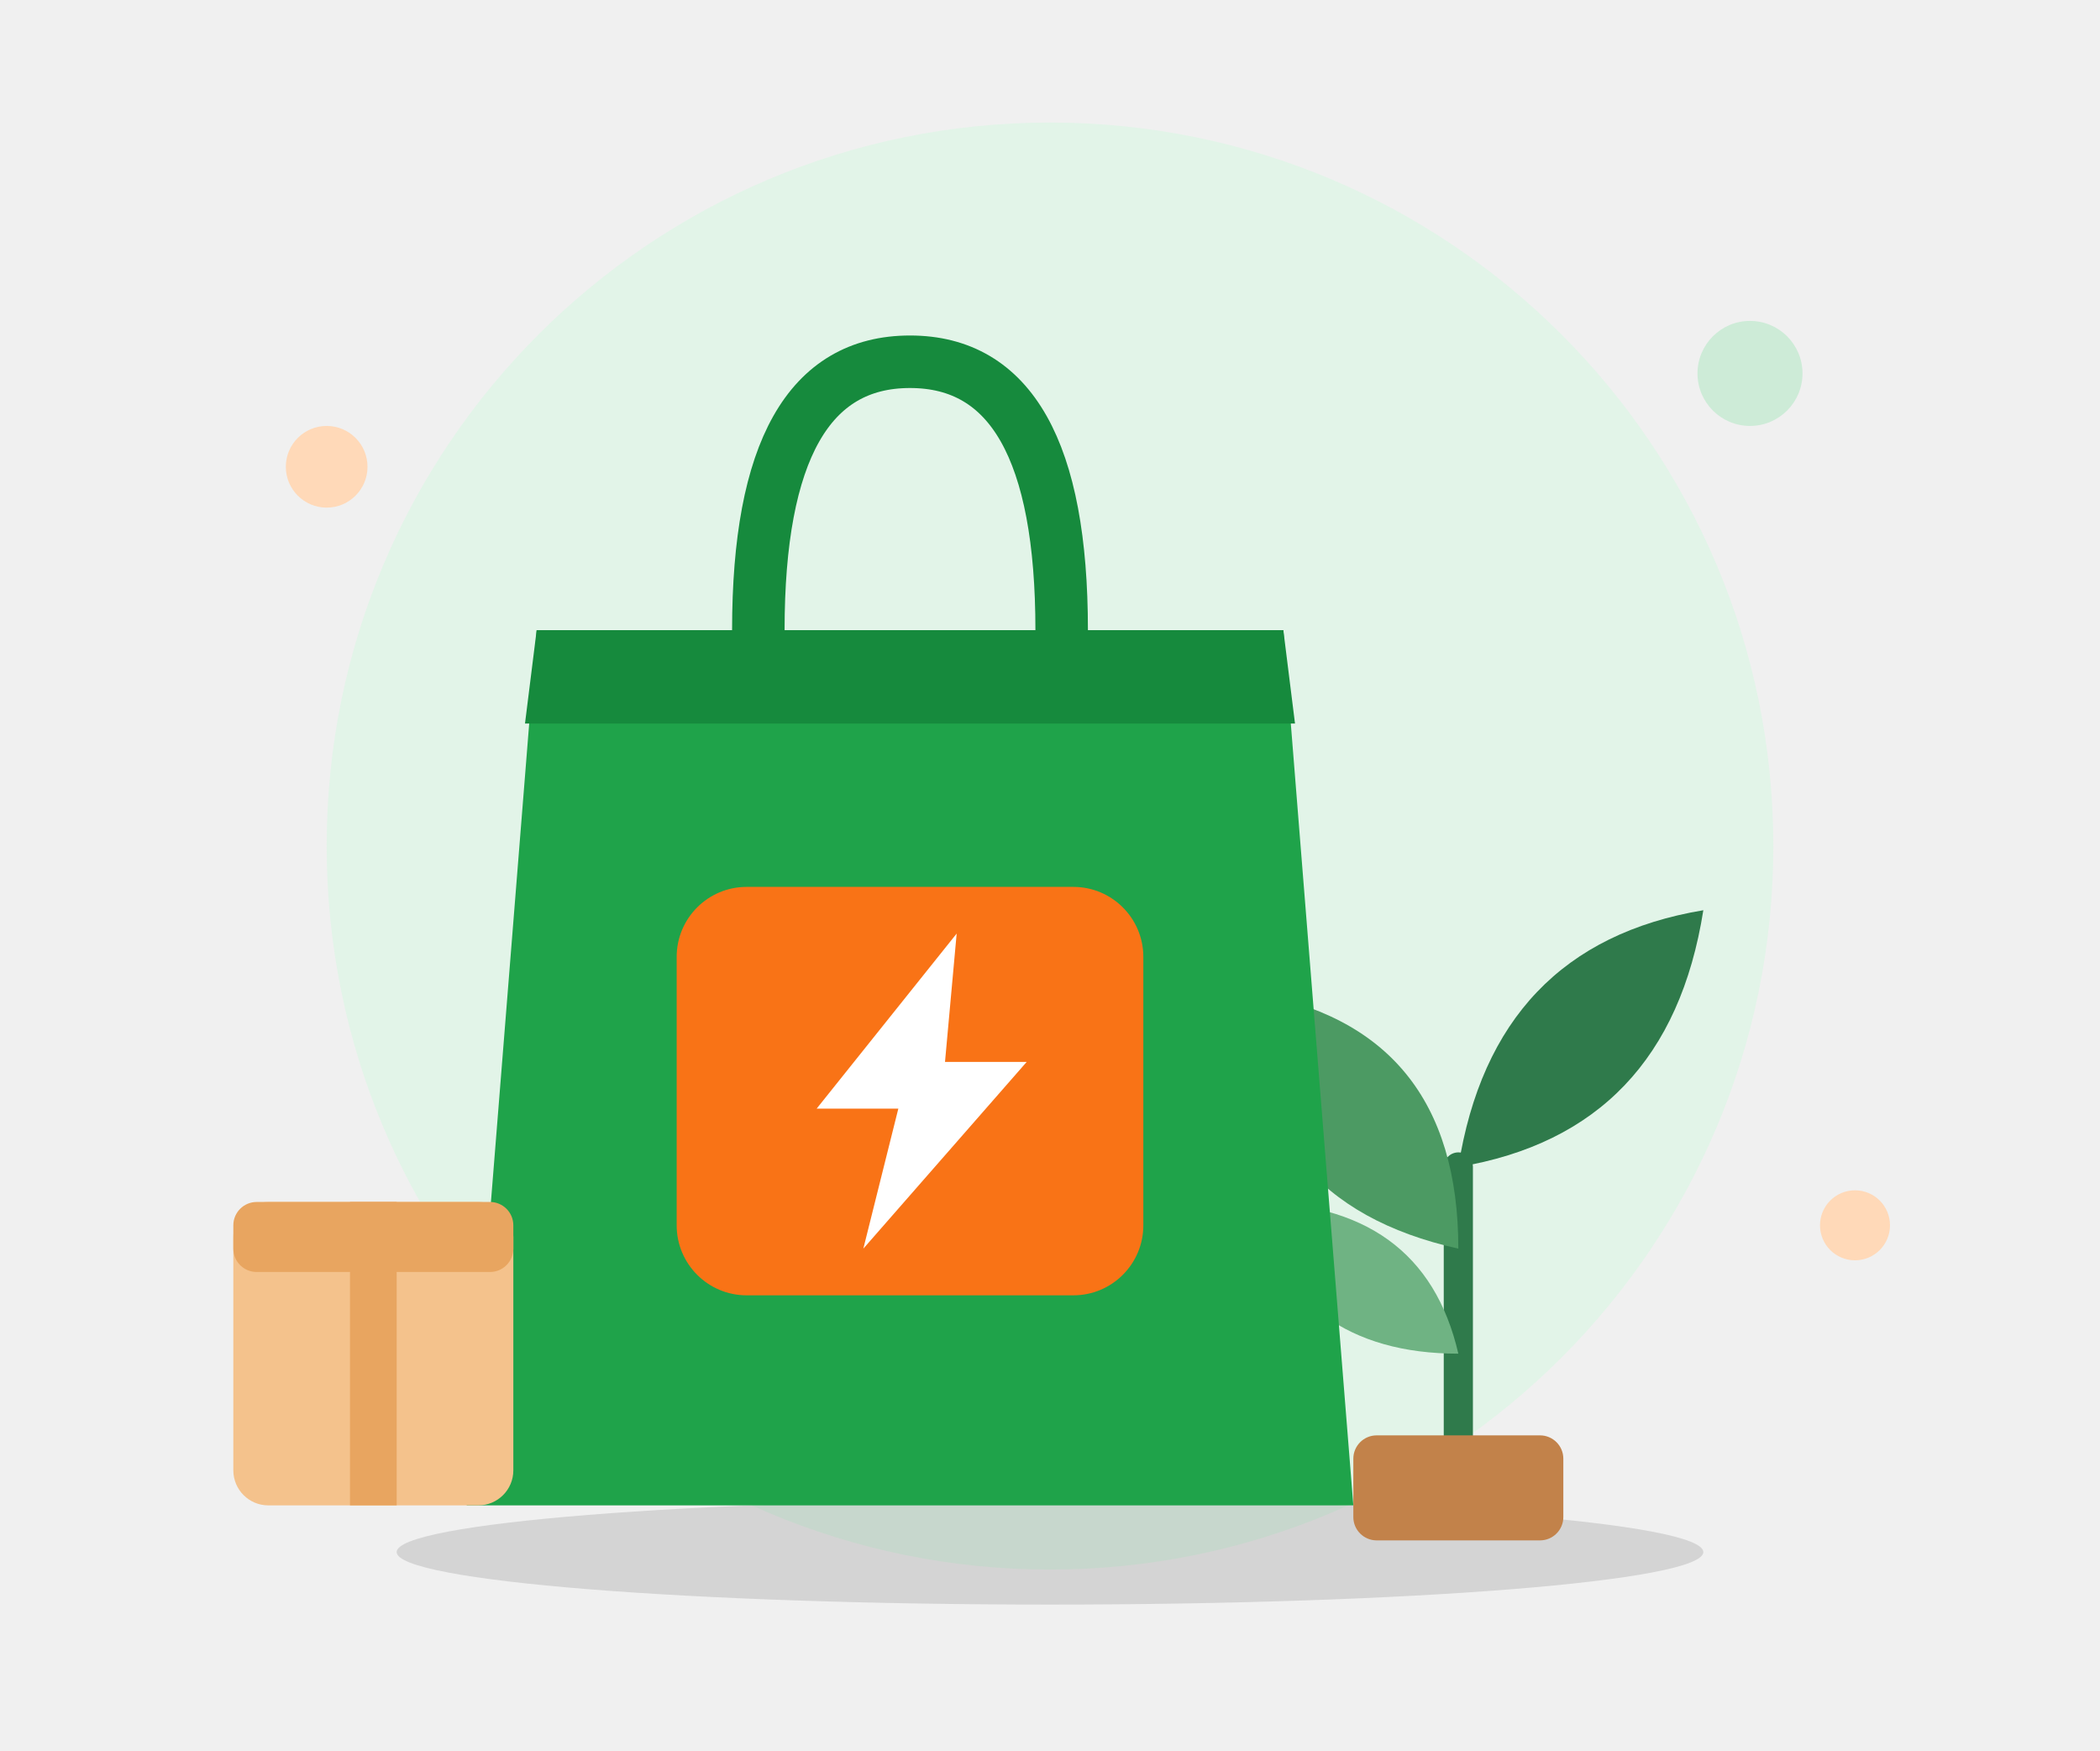
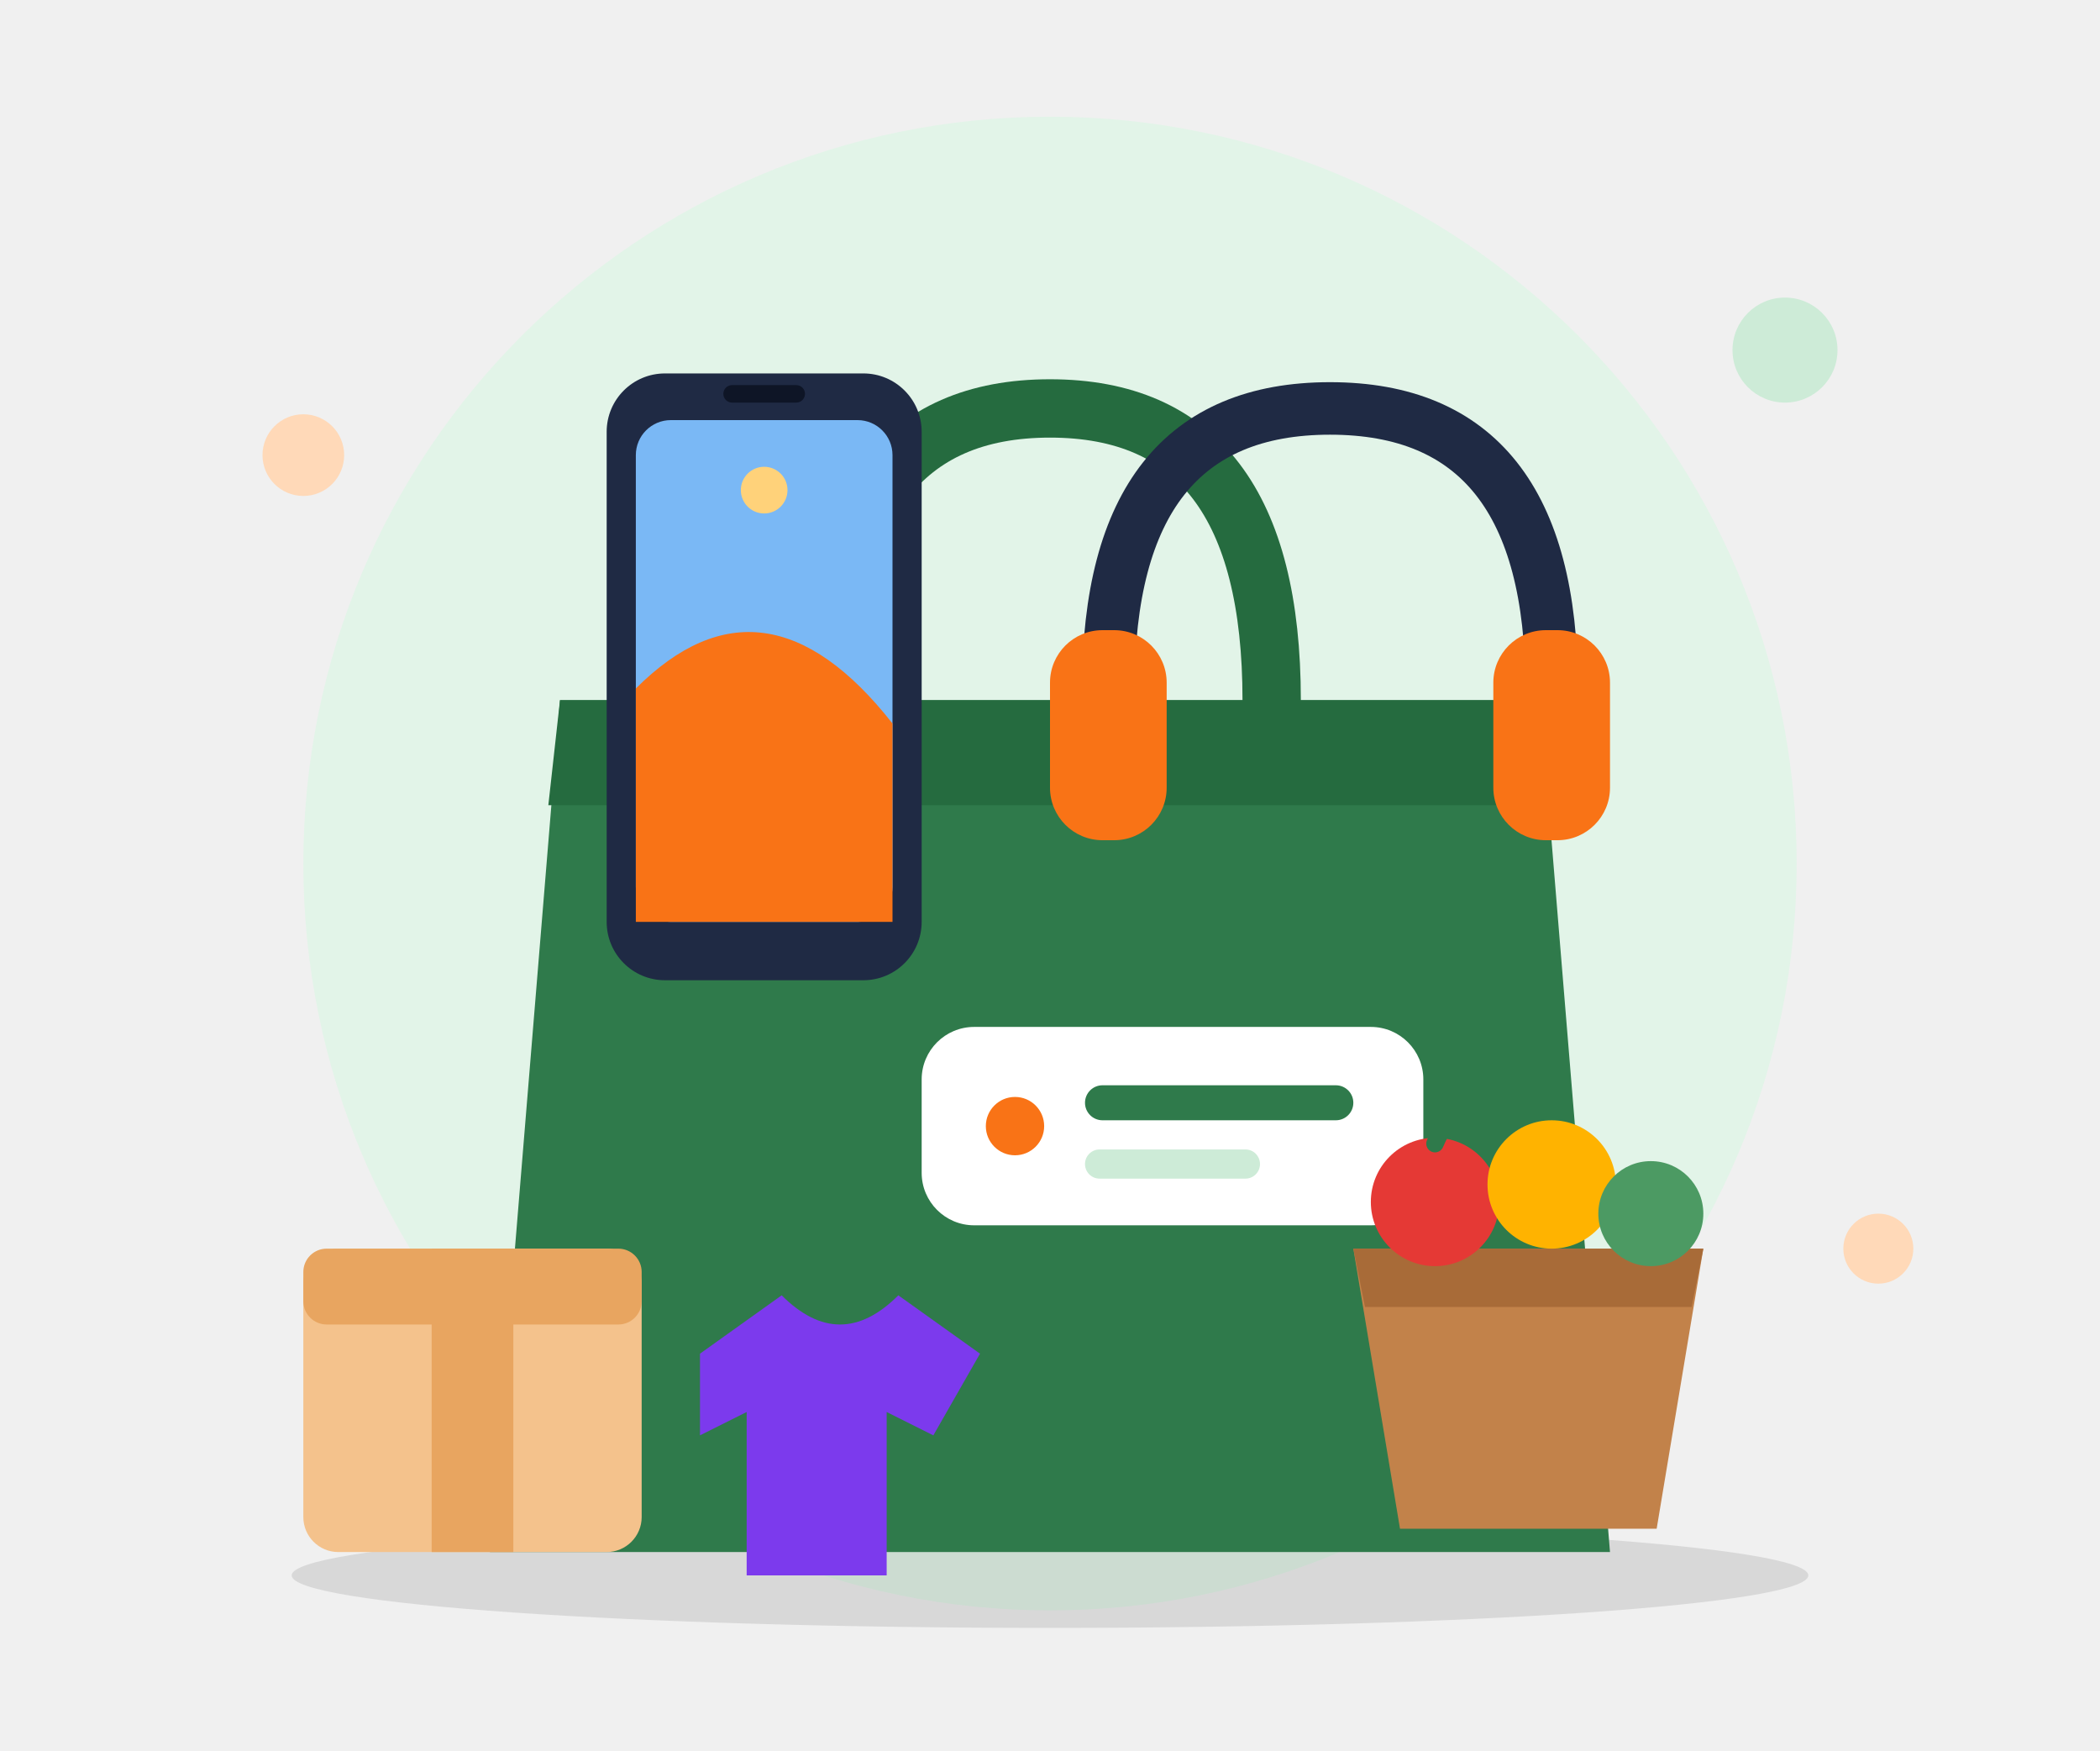
<svg xmlns="http://www.w3.org/2000/svg" viewBox="0 0 360 300" width="360" height="300">
-   <circle cx="180" cy="145" r="124" fill="#E2F4E8" />
-   <circle cx="300" cy="64" r="9" fill="#CDEBD7" />
-   <circle cx="56" cy="80" r="7" fill="#FFD9B8" />
-   <circle cx="318" cy="210" r="6" fill="#FFD9B8" />
-   <ellipse cx="180" cy="266" rx="112" ry="9" fill="#000000" fill-opacity="0.12" />
-   <path d="M250 258 L250 200" stroke="#2F7A4B" stroke-width="5" stroke-linecap="round" />
-   <path d="M250 214 Q214 206 214 170 Q250 176 250 214Z" fill="#4C9A63" />
-   <path d="M250 200 Q286 194 292 156 Q256 162 250 200Z" fill="#2F7A4B" />
-   <path d="M250 232 Q222 232 214 206 Q244 206 250 232Z" fill="#6FB383" />
-   <rect x="232" y="246" width="36" height="18" rx="4" fill="#C2824A" />
-   <path d="M92 108 L220 108 L232 258 L80 258 Z" fill="#1FA34A" />
-   <path d="M92 108 L220 108 L222 124 L90 124 Z" fill="#168A3D" />
-   <path d="M130 108 Q130 62 156 62 Q182 62 182 108" fill="none" stroke="#168A3D" stroke-width="9" stroke-linecap="round" />
-   <rect x="116" y="152" width="80" height="70" rx="12" fill="#F97316" />
-   <path d="M164 160 L140 190 L154 190 L148 214 L176 182 L162 182 Z" fill="#FFFFFF" />
-   <rect x="236" y="214" width="0" height="0" fill="none" />
-   <rect x="40" y="206" width="48" height="52" rx="6" fill="#F4C28C" />
-   <rect x="40" y="206" width="48" height="12" rx="4" fill="#E8A560" />
-   <rect x="60" y="206" width="8" height="52" fill="#E8A560" />
-   <circle cx="48" cy="60" r="0" fill="none" />
+   <circle cx="180" cy="148" r="128" fill="#E2F4E8" />
+   <circle cx="306" cy="60" r="9" fill="#CDEBD7" />
+   <circle cx="52" cy="78" r="7" fill="#FFD9B8" />
+   <circle cx="322" cy="214" r="6" fill="#FFD9B8" />
+   <ellipse cx="180" cy="270" rx="130" ry="9" fill="#000" fill-opacity="0.10" />
+   <path d="M96 120 L264 120 L276 266 L84 266 Z" fill="#2F7A4B" />
+   <path d="M96 120 L264 120 L266 138 L94 138 Z" fill="#256B3F" />
+   <path d="M142 120 Q142 70 180 70 Q218 70 218 120" fill="none" stroke="#256B3F" stroke-width="10" stroke-linecap="round" />
+   <rect x="104" y="64" width="54" height="104" rx="10" fill="#1F2A44" />
+   <rect x="109" y="72" width="44" height="86" rx="6" fill="#7AB8F5" />
+   <path d="M109 118 Q131 96 153 124 L153 158 L109 158Z" fill="#F97316" />
+   <circle cx="131" cy="84" r="4" fill="#FFD27A" />
+   <rect x="124" y="66" width="14" height="3" rx="1.5" fill="#0E1526" />
+   <path d="M190 118 Q190 70 228 70 Q266 70 266 118" fill="none" stroke="#1F2A44" stroke-width="9" stroke-linecap="round" />
+   <rect x="180" y="108" width="20" height="36" rx="9" fill="#F97316" />
+   <rect x="256" y="108" width="20" height="36" rx="9" fill="#F97316" />
+   <rect x="158" y="176" width="86" height="34" rx="9" fill="#FFFFFF" />
+   <circle cx="174" cy="193" r="5" fill="#F97316" />
+   <rect x="186" y="186" width="46" height="6" rx="3" fill="#2F7A4B" />
+   <rect x="186" y="197" width="30" height="5" rx="2.5" fill="#CDEBD7" />
+   <path d="M232 214 L292 214 L284 262 L240 262 Z" fill="#C2824A" />
+   <path d="M232 214 L292 214 L290 224 L234 224 Z" fill="#A86B38" />
+   <circle cx="246" cy="206" r="11" fill="#E53935" />
+   <circle cx="266" cy="203" r="11" fill="#FFB300" />
+   <circle cx="283" cy="208" r="9" fill="#4C9A63" />
+   <path d="M246 196 q3 -7 8 -8" stroke="#2F7A4B" stroke-width="3" fill="none" stroke-linecap="round" />
+   <rect x="52" y="214" width="58" height="52" rx="6" fill="#F4C28C" />
+   <rect x="52" y="214" width="58" height="13" rx="4" fill="#E8A560" />
+   <rect x="74" y="214" width="14" height="52" fill="#E8A560" />
+   <path d="M120 232 l14 -10 q10 10 20 0 l14 10 -8 14 -8 -4 0 28 -24 0 0 -28 -8 4z" fill="#7C3AED" />
</svg>
